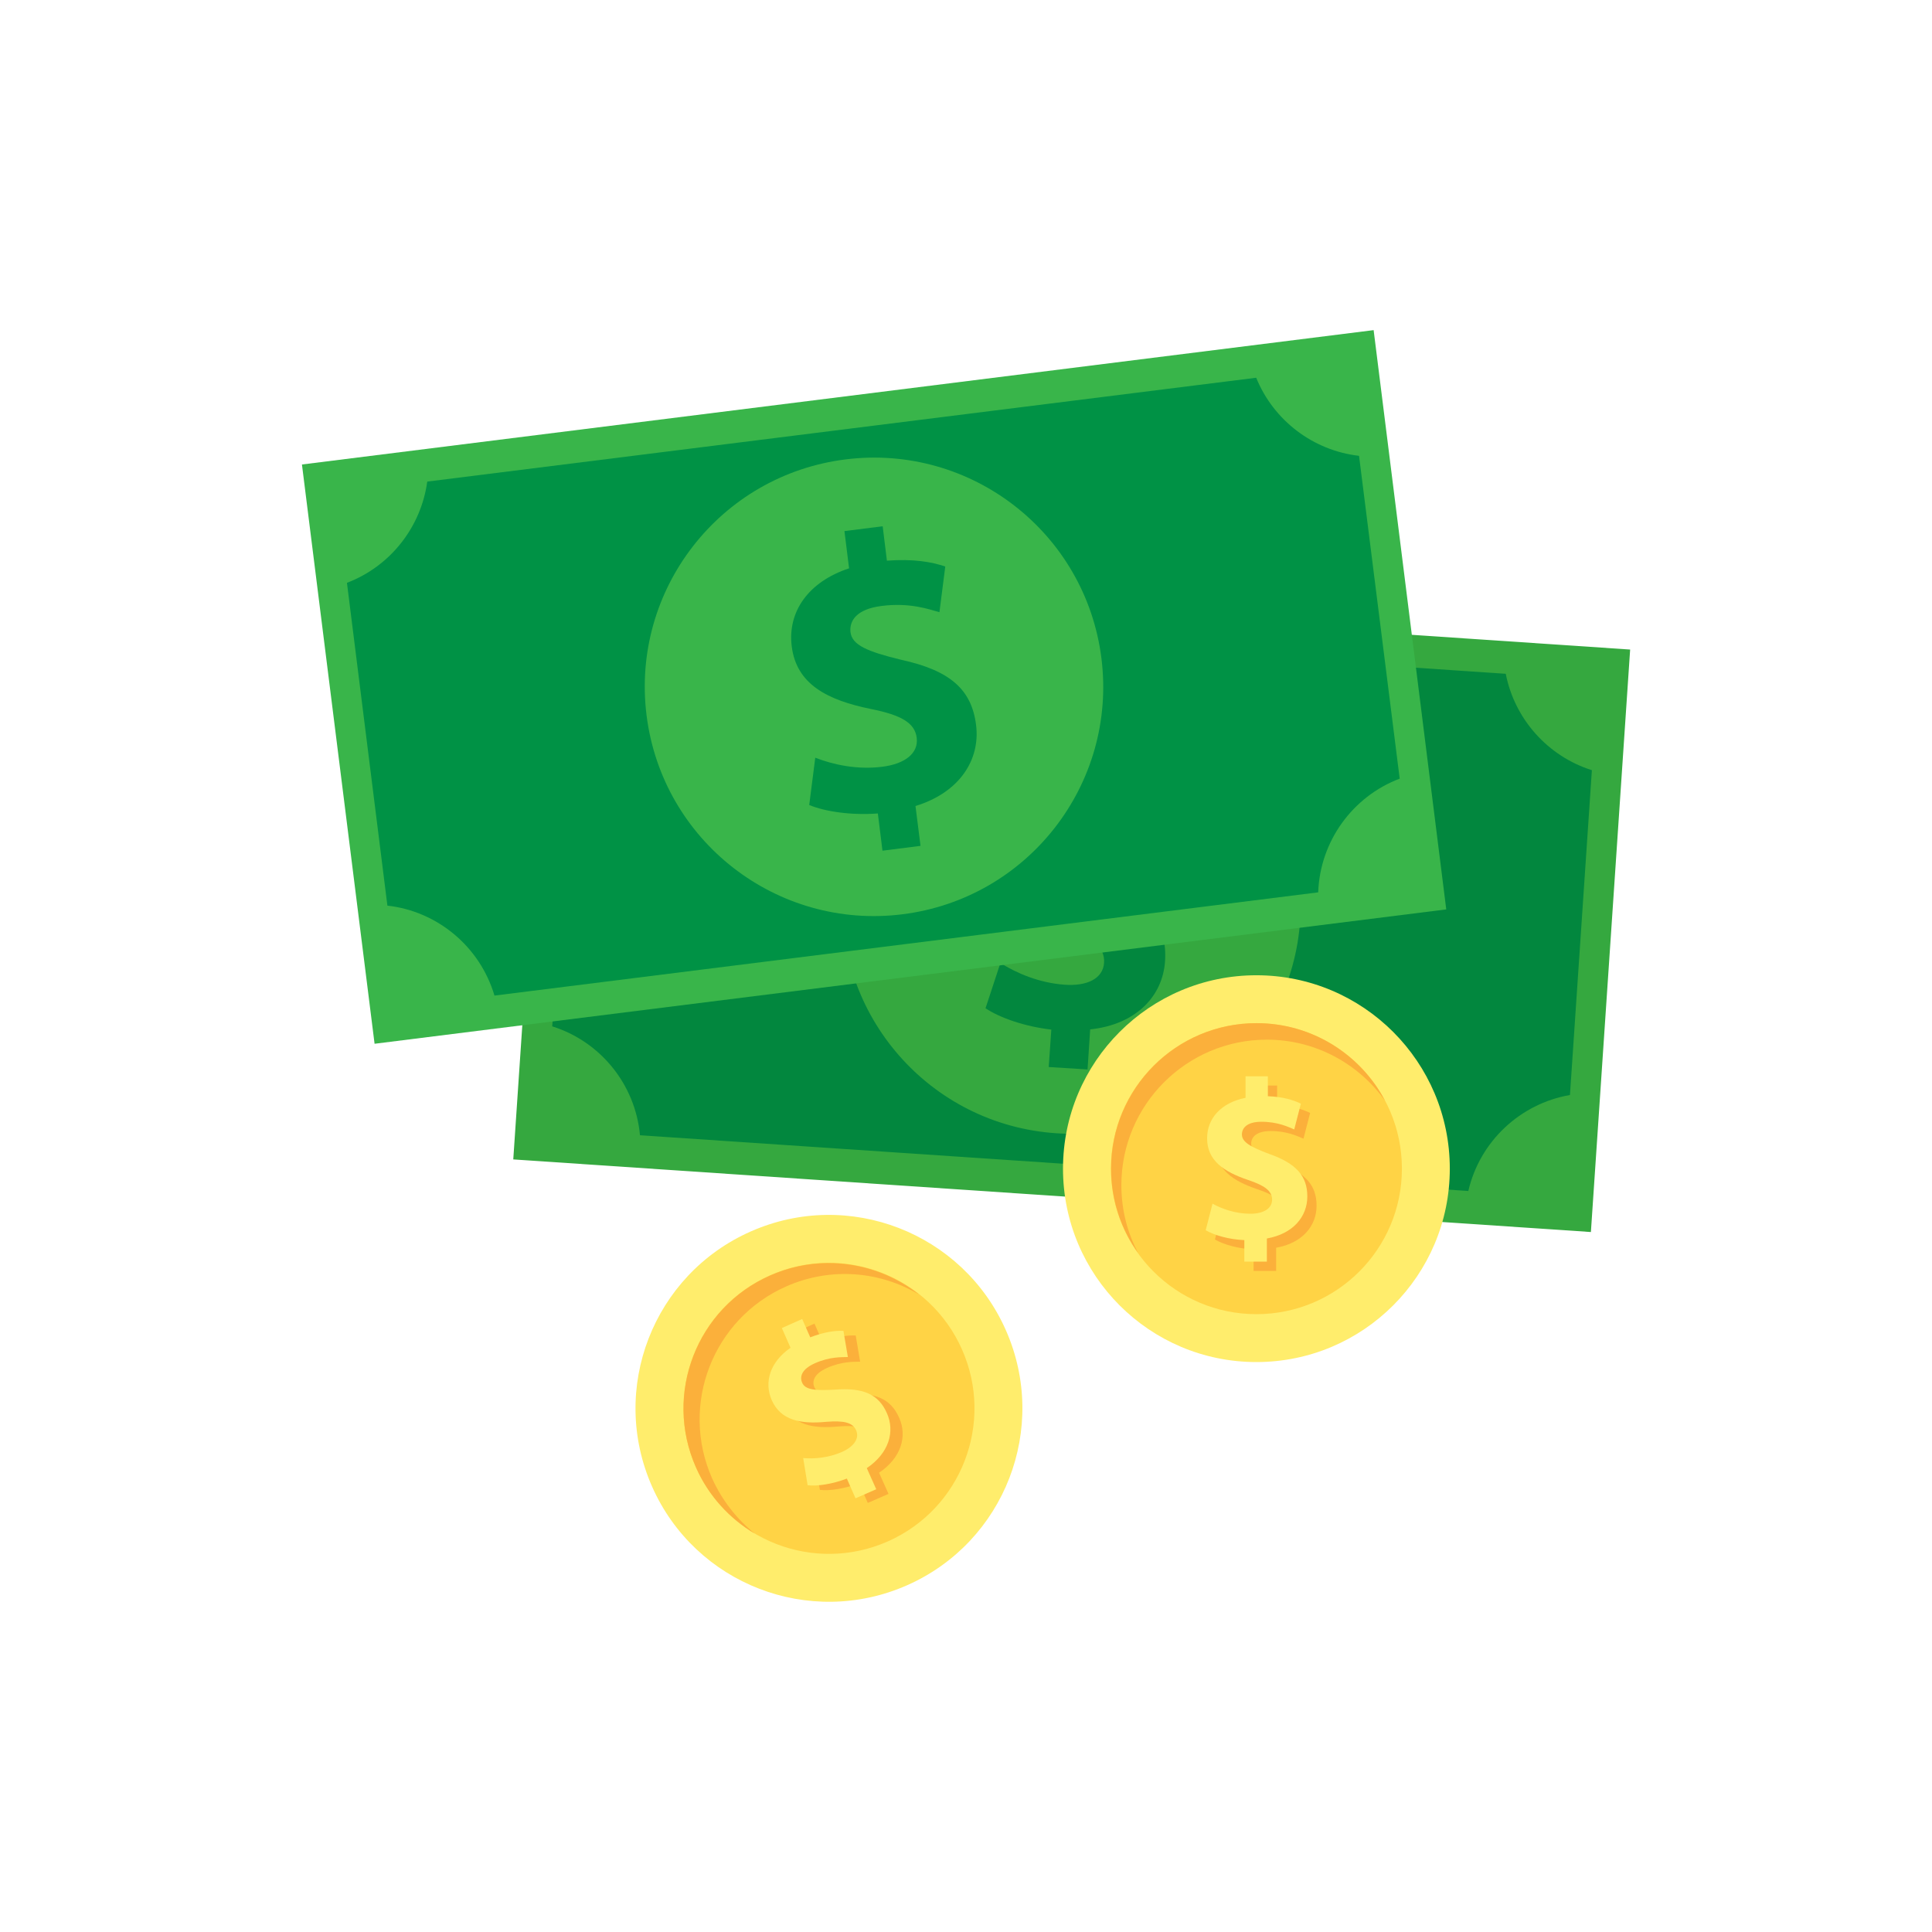
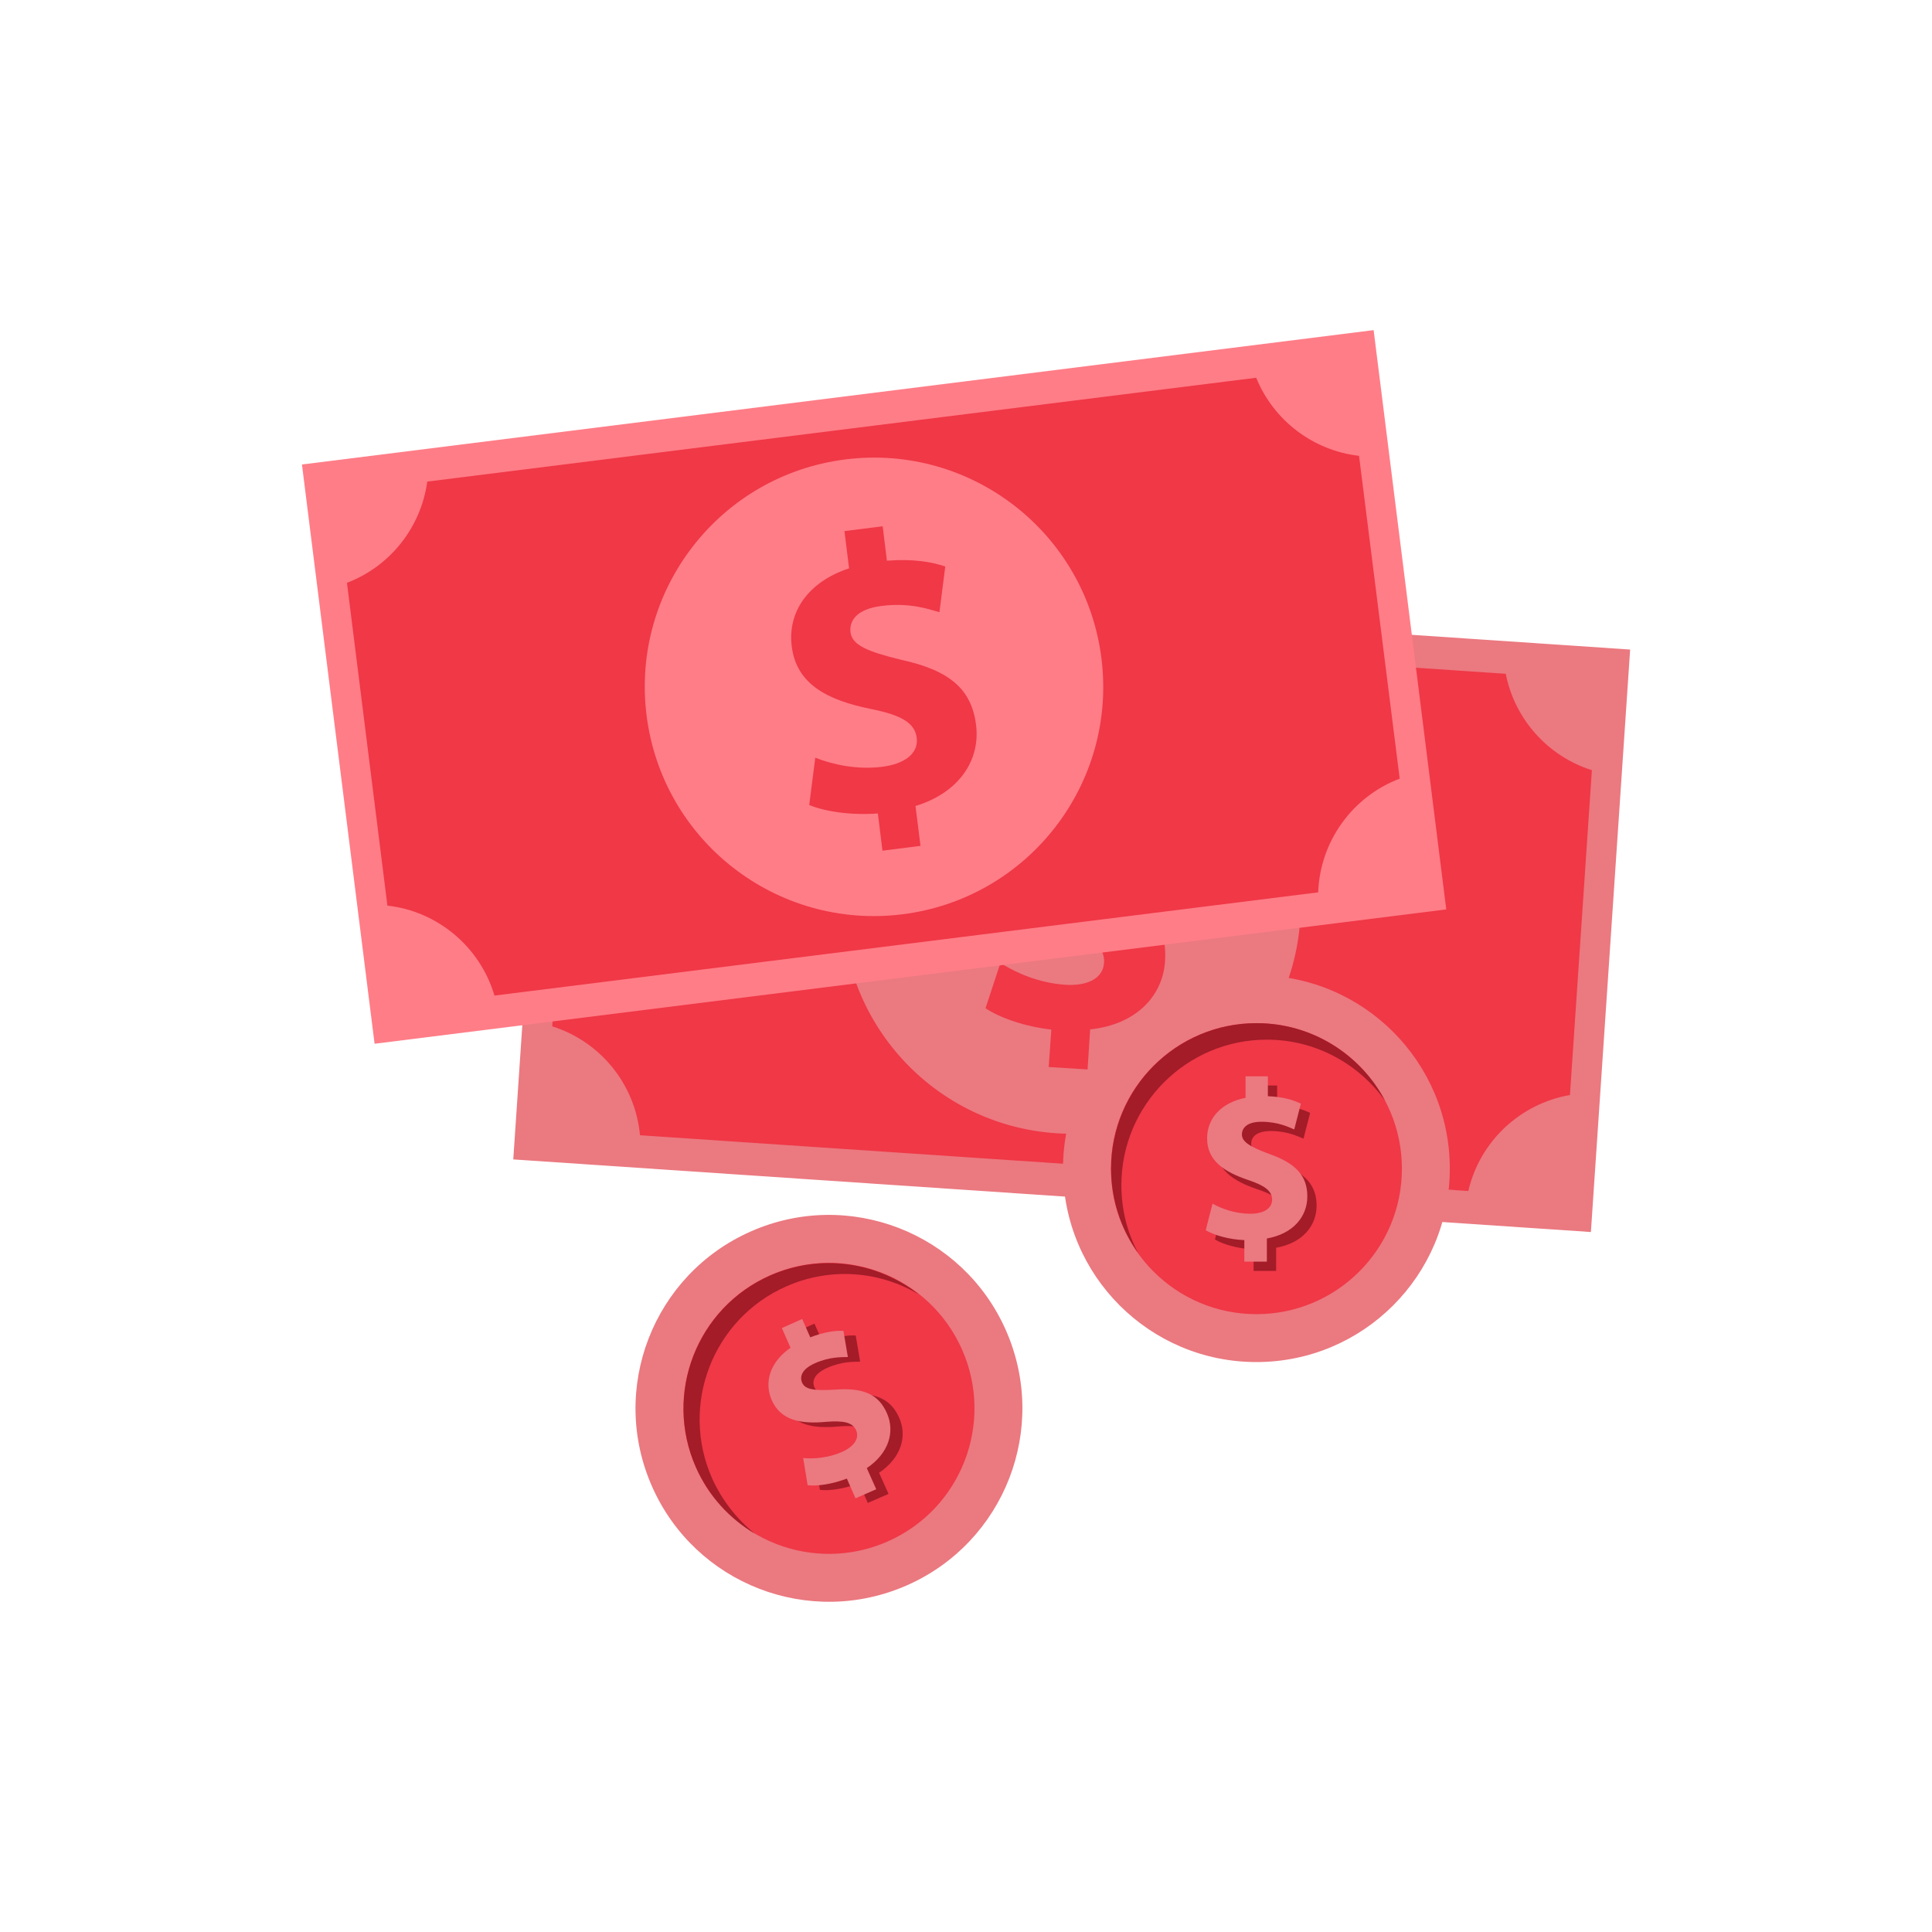
<svg xmlns="http://www.w3.org/2000/svg" version="1.1" id="Layer_1" x="0px" y="0px" viewBox="0 0 960 960" style="enable-background:new 0 0 960 960;" xml:space="preserve">
  <style type="text/css">
- 	.st0{fill:#35A83F;}
- 	.st1{fill:#02873E;}
- 	.st2{fill:#39B54A;}
- 	.st3{fill:#009245;}
- 	.st4{fill:#FFED6C;}
- 	.st5{fill:#FFD345;}
- 	.st6{fill:#FBB03B;}
+ 	.st0{fill:#eb7980;}
+ 	.st1{fill:#f03847;}
+ 	.st2{fill:#ff7d87;}
+ 	.st3{fill:#f03847;}
+ 	.st4{fill:#eb7980;}
+ 	.st5{fill:#f03847;}
+ 	.st6{fill:#a31c28;}
</style>
  <g>
    <g>
-       <rect x="387.5" y="181.1" transform="matrix(6.722900e-02 -0.9977 0.9977 6.722900e-02 48.3078 950.5419)" class="st0" width="290.1" height="536.7" />
-       <path class="st1" d="M791,382.7c-21.9-6.9-38.4-25.4-42.8-47.9L334,306.9c-7.4,21.7-26.1,37.8-48.8,41.7L274.4,510    c23.9,7.5,41.3,28.8,43.6,54.1l411.6,27.7c5.7-24.7,25.8-43.4,50.5-47.7L791,382.7z" />
-       <ellipse transform="matrix(6.722900e-02 -0.9977 0.9977 6.722900e-02 48.2649 950.5255)" class="st0" cx="532.5" cy="449.4" rx="113.9" ry="113.9" />
+       <rect x="387.5" y="181.1" transform="matrix(6.722900e-02 -0.9977 0.9977 6.722900e-02 48.3078 950.5419)" class="st0" width="290.1" height="536.7" fill="#000000" />
+       <path class="st1" d="M791,382.7c-21.9-6.9-38.4-25.4-42.8-47.9L334,306.9c-7.4,21.7-26.1,37.8-48.8,41.7L274.4,510    c23.9,7.5,41.3,28.8,43.6,54.1l411.6,27.7c5.7-24.7,25.8-43.4,50.5-47.7L791,382.7z" fill="#000000" />
+       <ellipse transform="matrix(6.722900e-02 -0.9977 0.9977 6.722900e-02 48.2649 950.5255)" class="st0" cx="532.5" cy="449.4" rx="113.9" ry="113.9" fill="#000000" />
      <g>
-         <path class="st1" d="M521.1,530.2l1.3-18.6c-13.1-1.5-25.5-5.8-32.7-10.6l7.4-22.5c7.9,5,19.2,9.9,31.9,10.8     c11.1,0.8,19.1-3,19.6-10.9c0.5-7.4-5.4-12.5-19.6-18.4c-20.4-8.4-34-19.2-32.8-38.1c1.2-17.2,14.2-29.9,35.4-32.6l1.3-18.6     l19.2,1.3l-1.2,17.2c13.1,1.5,21.7,4.8,27.9,8.4l-7.2,21.7c-4.9-2.5-13.6-7.6-27.7-8.5c-12.7-0.9-17.2,4.3-17.5,9.8     c-0.4,6.4,6.1,11,22.3,18.4c22.7,9.8,31.4,21.2,30.2,38.7c-1.2,17.4-14.5,31.4-37.2,33.8l-1.3,19.9L521.1,530.2z" />
+         <path class="st1" d="M521.1,530.2l1.3-18.6c-13.1-1.5-25.5-5.8-32.7-10.6l7.4-22.5c7.9,5,19.2,9.9,31.9,10.8     c11.1,0.8,19.1-3,19.6-10.9c0.5-7.4-5.4-12.5-19.6-18.4c-20.4-8.4-34-19.2-32.8-38.1c1.2-17.2,14.2-29.9,35.4-32.6l1.3-18.6     l19.2,1.3l-1.2,17.2c13.1,1.5,21.7,4.8,27.9,8.4l-7.2,21.7c-4.9-2.5-13.6-7.6-27.7-8.5c-12.7-0.9-17.2,4.3-17.5,9.8     c-0.4,6.4,6.1,11,22.3,18.4c22.7,9.8,31.4,21.2,30.2,38.7c-1.2,17.4-14.5,31.4-37.2,33.8l-1.3,19.9L521.1,530.2z" fill="#000000" />
      </g>
    </g>
    <g>
-       <rect x="166" y="196.3" transform="matrix(0.9922 -0.1244 0.1244 0.9922 -39.0886 56.6858)" class="st2" width="536.7" height="290.1" />
-       <path class="st3" d="M675.3,226.5c-22.8-2.6-42.5-17.6-51.1-38.8l-411.9,51.6c-3.1,22.7-18.4,42.1-39.9,50.3L192.5,450    c24.9,2.8,46,20.4,53.2,44.7L655,443.4c0.9-25.3,17-47.6,40.5-56.5L675.3,226.5z" />
-       <ellipse transform="matrix(0.9922 -0.1244 0.1244 0.9922 -39.0837 56.6785)" class="st2" cx="434.3" cy="341.3" rx="113.9" ry="113.9" />
+       <rect x="166" y="196.3" transform="matrix(0.9922 -0.1244 0.1244 0.9922 -39.0886 56.6858)" class="st2" width="536.7" height="290.1" fill="#000000" />
+       <path class="st3" d="M675.3,226.5c-22.8-2.6-42.5-17.6-51.1-38.8l-411.9,51.6c-3.1,22.7-18.4,42.1-39.9,50.3L192.5,450    c24.9,2.8,46,20.4,53.2,44.7L655,443.4c0.9-25.3,17-47.6,40.5-56.5L675.3,226.5z" fill="#000000" />
+       <ellipse transform="matrix(0.9922 -0.1244 0.1244 0.9922 -39.0837 56.6785)" class="st2" cx="434.3" cy="341.3" rx="113.9" ry="113.9" fill="#000000" />
      <g>
-         <path class="st3" d="M438.5,422.7l-2.3-18.5c-13.1,1-26.2-0.9-34.1-4.2l3-23.5c8.7,3.4,20.7,6.1,33.3,4.5     c11.1-1.4,18.1-6.6,17.1-14.4c-0.9-7.4-7.7-11.3-22.7-14.3c-21.7-4.4-37.1-12.3-39.4-31.2c-2.1-17.1,8.2-32,28.5-38.7l-2.3-18.5     l19-2.4l2.1,17.1c13.1-1,22.2,0.6,29,2.9l-2.9,22.7c-5.3-1.5-14.8-4.9-28.8-3.1c-12.6,1.6-16,7.5-15.4,13     c0.8,6.4,8.1,9.6,25.4,13.8c24.2,5.3,34.8,14.8,37,32.3c2.2,17.3-8.2,33.6-30.1,40.3l2.5,19.8L438.5,422.7z" />
+         <path class="st3" d="M438.5,422.7l-2.3-18.5c-13.1,1-26.2-0.9-34.1-4.2l3-23.5c8.7,3.4,20.7,6.1,33.3,4.5     c11.1-1.4,18.1-6.6,17.1-14.4c-0.9-7.4-7.7-11.3-22.7-14.3c-21.7-4.4-37.1-12.3-39.4-31.2c-2.1-17.1,8.2-32,28.5-38.7l-2.3-18.5     l19-2.4l2.1,17.1c13.1-1,22.2,0.6,29,2.9l-2.9,22.7c-5.3-1.5-14.8-4.9-28.8-3.1c-12.6,1.6-16,7.5-15.4,13     c0.8,6.4,8.1,9.6,25.4,13.8c24.2,5.3,34.8,14.8,37,32.3c2.2,17.3-8.2,33.6-30.1,40.3l2.5,19.8L438.5,422.7z" fill="#000000" />
      </g>
    </g>
    <g>
-       <ellipse transform="matrix(0.9148 -0.4039 0.4039 0.9148 -247.5537 225.9889)" class="st4" cx="411.9" cy="699.8" rx="96.1" ry="96.1" />
-       <ellipse transform="matrix(0.9148 -0.4039 0.4039 0.9148 -247.5537 225.9889)" class="st5" cx="411.9" cy="699.8" rx="72.3" ry="72.3" />
-       <path class="st6" d="M353.8,734.5c-16.1-36.5,0.4-79.2,36.9-95.3c22.2-9.8,46.6-7.5,65.9,4c-20.3-16-48.6-20.6-73.9-9.4    c-36.5,16.1-53,58.8-36.9,95.3c6.3,14.3,16.8,25.5,29.3,33C366.2,754.9,358.8,745.6,353.8,734.5z" />
+       <ellipse transform="matrix(0.9148 -0.4039 0.4039 0.9148 -247.5537 225.9889)" class="st4" cx="411.9" cy="699.8" rx="96.1" ry="96.1" fill="#000000" />
+       <ellipse transform="matrix(0.9148 -0.4039 0.4039 0.9148 -247.5537 225.9889)" class="st5" cx="411.9" cy="699.8" rx="72.3" ry="72.3" fill="#000000" />
+       <path class="st6" d="M353.8,734.5c-16.1-36.5,0.4-79.2,36.9-95.3c22.2-9.8,46.6-7.5,65.9,4c-20.3-16-48.6-20.6-73.9-9.4    c-36.5,16.1-53,58.8-36.9,95.3c6.3,14.3,16.8,25.5,29.3,33C366.2,754.9,358.8,745.6,353.8,734.5z" fill="#000000" />
      <g>
-         <path class="st6" d="M431.2,746.8l-4.3-9.8c-7.1,2.7-14.6,3.9-19.5,3.3l-2.2-13.5c5.4,0.5,12.5-0.1,19.2-3     c5.9-2.6,8.9-6.7,7.1-10.8c-1.7-3.9-6.1-4.9-14.9-4.2c-12.7,1.2-22.5-0.7-27-10.7c-4-9.1-0.8-19.1,9.3-26.1l-4.3-9.8l10.1-4.5     l4,9.1c7.1-2.7,12.4-3.4,16.5-3.2l2.2,13c-3.2,0.1-9-0.2-16.4,3.1c-6.7,3-7.6,6.8-6.3,9.7c1.5,3.4,6.1,4,16.3,3.4     c14.2-1.1,21.7,2.4,25.8,11.7c4.1,9.2,1,19.9-10,27.3l4.7,10.5L431.2,746.8z" />
+         <path class="st6" d="M431.2,746.8l-4.3-9.8c-7.1,2.7-14.6,3.9-19.5,3.3l-2.2-13.5c5.4,0.5,12.5-0.1,19.2-3     c5.9-2.6,8.9-6.7,7.1-10.8c-1.7-3.9-6.1-4.9-14.9-4.2c-12.7,1.2-22.5-0.7-27-10.7c-4-9.1-0.8-19.1,9.3-26.1l-4.3-9.8l10.1-4.5     l4,9.1c7.1-2.7,12.4-3.4,16.5-3.2l2.2,13c-3.2,0.1-9-0.2-16.4,3.1c-6.7,3-7.6,6.8-6.3,9.7c1.5,3.4,6.1,4,16.3,3.4     c14.2-1.1,21.7,2.4,25.8,11.7c4.1,9.2,1,19.9-10,27.3l4.7,10.5L431.2,746.8z" fill="#000000" />
      </g>
      <g>
-         <path class="st4" d="M425.1,744.5l-4.3-9.8c-7.1,2.7-14.6,3.9-19.5,3.3l-2.2-13.5c5.4,0.5,12.5-0.1,19.2-3     c5.9-2.6,8.9-6.7,7.1-10.8c-1.7-3.9-6.1-4.9-14.9-4.2c-12.7,1.2-22.5-0.7-27-10.7c-4-9.1-0.8-19.1,9.3-26.1l-4.3-9.8l10.1-4.5     l4,9.1c7.1-2.7,12.4-3.4,16.5-3.2l2.2,13c-3.2,0.1-9-0.2-16.4,3.1c-6.7,3-7.6,6.8-6.3,9.7c1.5,3.4,6.1,4,16.3,3.4     c14.2-1.1,21.7,2.4,25.8,11.7c4.1,9.2,1,19.9-10,27.3l4.7,10.5L425.1,744.5z" />
+         <path class="st4" d="M425.1,744.5l-4.3-9.8c-7.1,2.7-14.6,3.9-19.5,3.3l-2.2-13.5c5.4,0.5,12.5-0.1,19.2-3     c5.9-2.6,8.9-6.7,7.1-10.8c-1.7-3.9-6.1-4.9-14.9-4.2c-12.7,1.2-22.5-0.7-27-10.7c-4-9.1-0.8-19.1,9.3-26.1l-4.3-9.8l10.1-4.5     l4,9.1c7.1-2.7,12.4-3.4,16.5-3.2l2.2,13c-3.2,0.1-9-0.2-16.4,3.1c-6.7,3-7.6,6.8-6.3,9.7c1.5,3.4,6.1,4,16.3,3.4     c14.2-1.1,21.7,2.4,25.8,11.7c4.1,9.2,1,19.9-10,27.3l4.7,10.5L425.1,744.5z" fill="#000000" />
      </g>
    </g>
    <g>
-       <circle class="st4" cx="624.3" cy="580.7" r="96.1" />
-       <circle class="st5" cx="624.3" cy="580.7" r="72.3" />
-       <path class="st6" d="M557.2,588.9c0-39.9,32.4-72.3,72.3-72.3c24.2,0,45.6,12,58.7,30.3c-12.1-22.9-36.2-38.5-63.8-38.5    c-39.9,0-72.3,32.4-72.3,72.3c0,15.7,5,30.2,13.5,42C560.2,612.7,557.2,601.2,557.2,588.9z" />
+       <circle class="st4" cx="624.3" cy="580.7" r="96.1" fill="#000000" />
+       <circle class="st5" cx="624.3" cy="580.7" r="72.3" fill="#000000" />
+       <path class="st6" d="M557.2,588.9c0-39.9,32.4-72.3,72.3-72.3c24.2,0,45.6,12,58.7,30.3c-12.1-22.9-36.2-38.5-63.8-38.5    c-39.9,0-72.3,32.4-72.3,72.3c0,15.7,5,30.2,13.5,42C560.2,612.7,557.2,601.2,557.2,588.9z" fill="#000000" />
      <g>
-         <path class="st6" d="M622.9,631.5v-10.7c-7.6-0.3-14.9-2.4-19.2-4.9l3.4-13.2c4.7,2.6,11.4,5,18.8,5c6.4,0,10.8-2.5,10.8-7     c0-4.3-3.6-7-12-9.8c-12.1-4.1-20.3-9.7-20.3-20.7c0-9.9,7-17.7,19.1-20.1v-10.7h11.1v9.9c7.6,0.3,12.7,1.9,16.4,3.7l-3.3,12.8     c-2.9-1.2-8.1-3.8-16.3-3.8c-7.3,0-9.7,3.2-9.7,6.3c0,3.7,4,6.1,13.6,9.7c13.4,4.7,18.9,11,18.9,21.1s-7.1,18.6-20.1,20.9v11.5     H622.9z" />
+         <path class="st6" d="M622.9,631.5v-10.7c-7.6-0.3-14.9-2.4-19.2-4.9l3.4-13.2c4.7,2.6,11.4,5,18.8,5c6.4,0,10.8-2.5,10.8-7     c0-4.3-3.6-7-12-9.8c-12.1-4.1-20.3-9.7-20.3-20.7c0-9.9,7-17.7,19.1-20.1v-10.7h11.1v9.9c7.6,0.3,12.7,1.9,16.4,3.7l-3.3,12.8     c-2.9-1.2-8.1-3.8-16.3-3.8c-7.3,0-9.7,3.2-9.7,6.3c0,3.7,4,6.1,13.6,9.7c13.4,4.7,18.9,11,18.9,21.1s-7.1,18.6-20.1,20.9v11.5     H622.9z" fill="#000000" />
      </g>
      <g>
-         <path class="st4" d="M618.3,626.9v-10.7c-7.6-0.3-14.9-2.4-19.2-4.9l3.4-13.2c4.7,2.6,11.4,5,18.8,5c6.4,0,10.8-2.5,10.8-7     c0-4.3-3.6-7-12-9.8c-12.1-4.1-20.3-9.7-20.3-20.7c0-9.9,7-17.7,19.1-20.1v-10.7H630v9.9c7.6,0.3,12.7,1.9,16.4,3.7l-3.3,12.8     c-2.9-1.2-8.1-3.8-16.3-3.8c-7.3,0-9.7,3.2-9.7,6.3c0,3.7,4,6.1,13.6,9.7c13.4,4.7,18.9,11,18.9,21.1s-7.1,18.6-20.1,20.9v11.5     H618.3z" />
+         <path class="st4" d="M618.3,626.9v-10.7c-7.6-0.3-14.9-2.4-19.2-4.9l3.4-13.2c4.7,2.6,11.4,5,18.8,5c6.4,0,10.8-2.5,10.8-7     c0-4.3-3.6-7-12-9.8c-12.1-4.1-20.3-9.7-20.3-20.7c0-9.9,7-17.7,19.1-20.1v-10.7H630v9.9c7.6,0.3,12.7,1.9,16.4,3.7l-3.3,12.8     c-2.9-1.2-8.1-3.8-16.3-3.8c-7.3,0-9.7,3.2-9.7,6.3c0,3.7,4,6.1,13.6,9.7c13.4,4.7,18.9,11,18.9,21.1s-7.1,18.6-20.1,20.9v11.5     H618.3z" fill="#000000" />
      </g>
    </g>
  </g>
</svg>
